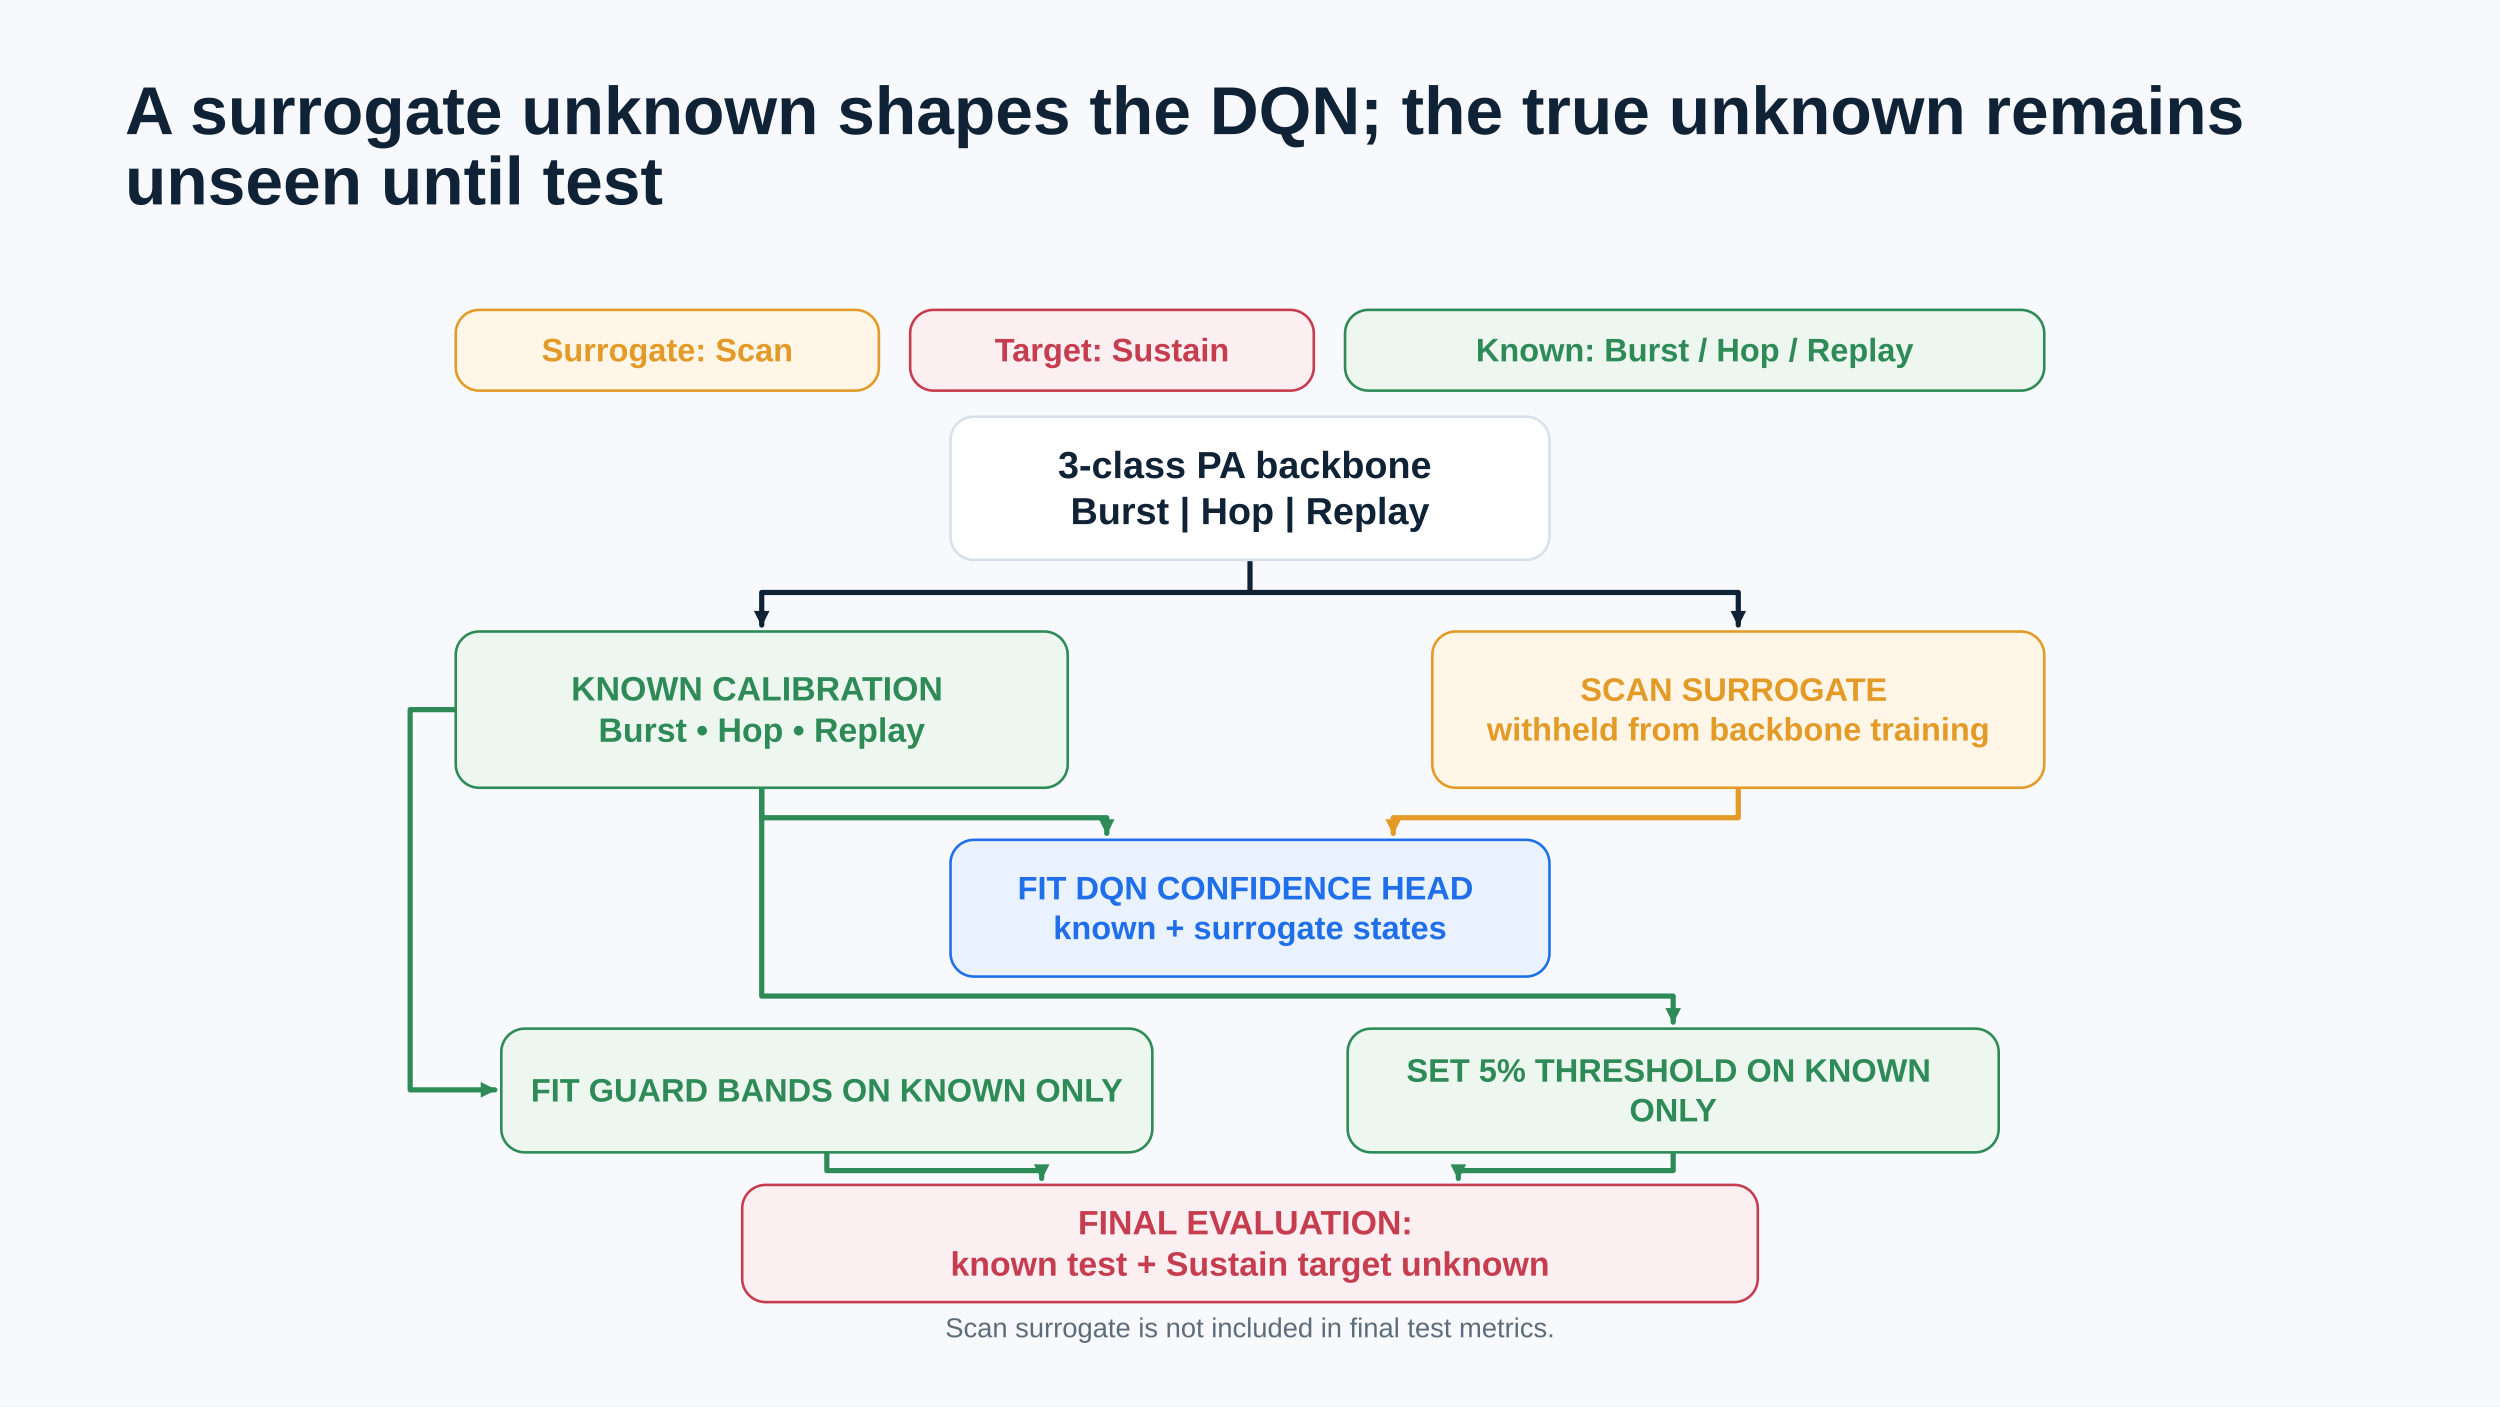
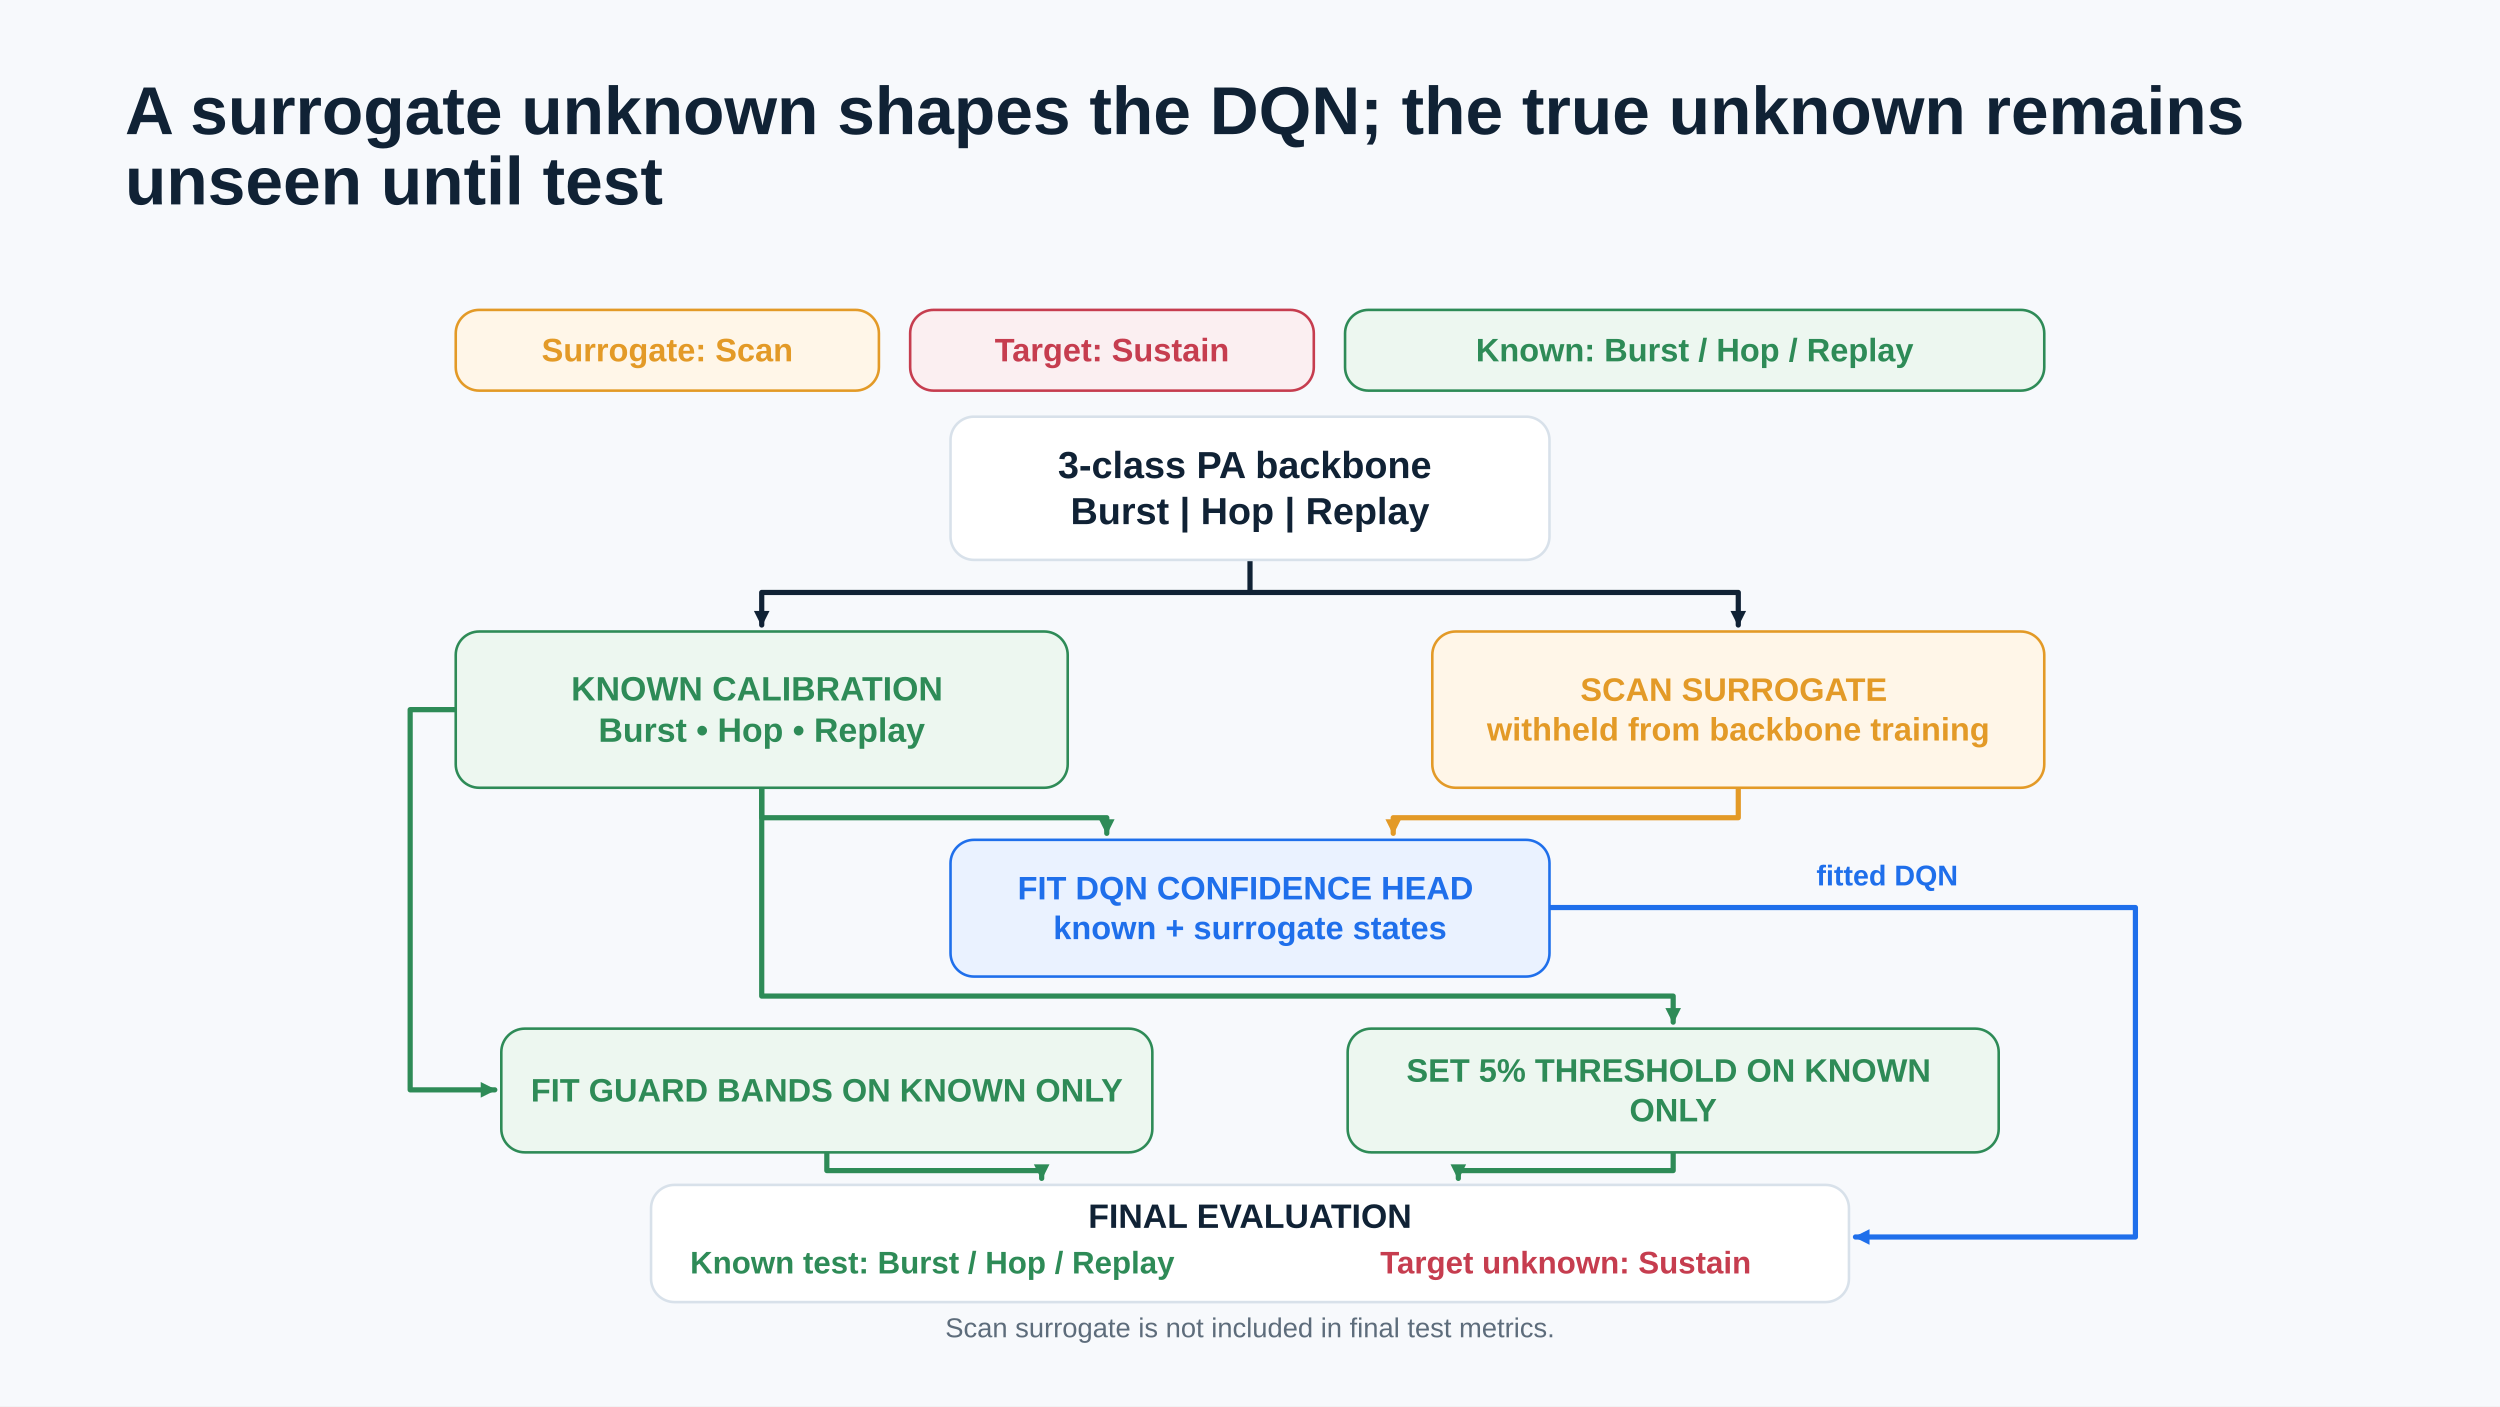
<svg xmlns="http://www.w3.org/2000/svg" width="1920" height="1080" viewBox="0 0 1920 1080" version="1.1" id="slide07" role="img" aria-labelledby="slide_title">
  <defs>
    <marker id="arrow102235" viewBox="0 0 10 10" refX="9" refY="5" markerWidth="3" markerHeight="3" orient="auto-start-reverse">
      <path d="M 0 0 L 10 5 L 0 10 z" fill="#102235" />
    </marker>
    <marker id="arrow1F6FEB" viewBox="0 0 10 10" refX="9" refY="5" markerWidth="3" markerHeight="3" orient="auto-start-reverse">
      <path d="M 0 0 L 10 5 L 0 10 z" fill="#1F6FEB" />
    </marker>
    <marker id="arrow2E8B57" viewBox="0 0 10 10" refX="9" refY="5" markerWidth="3" markerHeight="3" orient="auto-start-reverse">
      <path d="M 0 0 L 10 5 L 0 10 z" fill="#2E8B57" />
    </marker>
    <marker id="arrowC63D4F" viewBox="0 0 10 10" refX="9" refY="5" markerWidth="3" markerHeight="3" orient="auto-start-reverse">
      <path d="M 0 0 L 10 5 L 0 10 z" fill="#C63D4F" />
    </marker>
    <marker id="arrowE39A27" viewBox="0 0 10 10" refX="9" refY="5" markerWidth="3" markerHeight="3" orient="auto-start-reverse">
      <path d="M 0 0 L 10 5 L 0 10 z" fill="#E39A27" />
    </marker>
    <marker id="arrow8A98A8" viewBox="0 0 10 10" refX="9" refY="5" markerWidth="3" markerHeight="3" orient="auto-start-reverse">
      <path d="M 0 0 L 10 5 L 0 10 z" fill="#8A98A8" />
    </marker>
    <marker id="arrow6C5CE7" viewBox="0 0 10 10" refX="9" refY="5" markerWidth="3" markerHeight="3" orient="auto-start-reverse">
      <path d="M 0 0 L 10 5 L 0 10 z" fill="#6C5CE7" />
    </marker>
  </defs>
  <rect id="background" x="0" y="0" width="1920" height="1080" rx="0" fill="#F7F9FC" stroke="none" stroke-width="2" />
  <g id="title_group">
    <text id="text_0" x="96" y="103" font-family="Arial, Helvetica, sans-serif" font-size="52" font-weight="700" fill="#102235" text-anchor="start">
      <tspan x="96" y="103">A surrogate unknown shapes the DQN; the true unknown remains</tspan>
      <tspan x="96" y="157">unseen until test</tspan>
    </text>
  </g>
  <g id="role_strip">
    <g id="surrogate_role">
      <rect x="350" y="238" width="325" height="62" rx="18" fill="#FFF6E8" stroke="#E39A27" stroke-width="2" />
      <text id="text_2" x="512.5" y="277.5" font-family="Arial, Helvetica, sans-serif" font-size="25" font-weight="700" fill="#E39A27" text-anchor="middle">
        <tspan x="512.5" y="277.5">Surrogate: Scan</tspan>
      </text>
    </g>
    <g id="target_role">
      <rect x="699" y="238" width="310" height="62" rx="18" fill="#FBEFF1" stroke="#C63D4F" stroke-width="2" />
      <text id="text_3" x="854.0" y="277.5" font-family="Arial, Helvetica, sans-serif" font-size="25" font-weight="700" fill="#C63D4F" text-anchor="middle">
        <tspan x="854.0" y="277.5">Target: Sustain</tspan>
      </text>
    </g>
    <g id="known_role">
      <rect x="1033" y="238" width="537" height="62" rx="18" fill="#EDF7F0" stroke="#2E8B57" stroke-width="2" />
      <text id="text_4" x="1301.5" y="277.5" font-family="Arial, Helvetica, sans-serif" font-size="25" font-weight="700" fill="#2E8B57" text-anchor="middle">
        <tspan x="1301.5" y="277.5">Known: Burst / Hop / Replay</tspan>
      </text>
    </g>
  </g>
  <g id="role_connectors">
    <polyline points="960,430 960,455 585,455 585,480" fill="none" stroke="#102235" stroke-width="4" stroke-linecap="round" stroke-linejoin="round" marker-end="url(#arrow102235)" />
    <polyline points="960,455 1335,455 1335,480" fill="none" stroke="#102235" stroke-width="4" stroke-linecap="round" stroke-linejoin="round" marker-end="url(#arrow102235)" />
    <polyline points="585,605 585,628 850,628 850,640" fill="none" stroke="#2E8B57" stroke-width="4" stroke-linecap="round" stroke-linejoin="round" marker-end="url(#arrow2E8B57)" />
    <polyline points="1335,605 1335,628 1070,628 1070,640" fill="none" stroke="#E39A27" stroke-width="4" stroke-linecap="round" stroke-linejoin="round" marker-end="url(#arrowE39A27)" />
    <polyline points="350,545 315,545 315,837 380,837" fill="none" stroke="#2E8B57" stroke-width="4" stroke-linecap="round" stroke-linejoin="round" marker-end="url(#arrow2E8B57)" />
    <polyline points="585,605 585,765 1285,765 1285,785" fill="none" stroke="#2E8B57" stroke-width="4" stroke-linecap="round" stroke-linejoin="round" marker-end="url(#arrow2E8B57)" />
    <polyline points="635,885 635,899 800,899 800,905" fill="none" stroke="#2E8B57" stroke-width="4" stroke-linecap="round" stroke-linejoin="round" marker-end="url(#arrow2E8B57)" />
    <polyline points="1285,885 1285,899 1120,899 1120,905" fill="none" stroke="#2E8B57" stroke-width="4" stroke-linecap="round" stroke-linejoin="round" marker-end="url(#arrow2E8B57)" />
+     <polyline id="fitted_dqn_to_evaluation" points="1190,697 1640,697 1640,950 1425,950" fill="none" stroke="#1F6FEB" stroke-width="4" stroke-linecap="round" stroke-linejoin="round" marker-end="url(#arrow1F6FEB)" />
+     <text id="text_5" x="1395" y="680" font-family="Arial, Helvetica, sans-serif" font-size="22" font-weight="700" fill="#1F6FEB" text-anchor="start">
+       <tspan x="1395" y="680.0">fitted DQN</tspan>
+     </text>
  </g>
  <g id="backbone_node">
    <rect x="730" y="320" width="460" height="110" rx="18" fill="white" stroke="#D8E1EA" stroke-width="2" />
-     <text id="text_5" x="960.0" y="367.17" font-family="Arial, Helvetica, sans-serif" font-size="29" font-weight="700" fill="#102235" text-anchor="middle">
+     <text id="text_6" x="960.0" y="367.17" font-family="Arial, Helvetica, sans-serif" font-size="29" font-weight="700" fill="#102235" text-anchor="middle">
      <tspan x="960.0" y="367.17">3-class PA backbone</tspan>
      <tspan x="960.0" y="402.55">Burst | Hop | Replay</tspan>
    </text>
  </g>
  <g id="known_calibration_node">
    <rect x="350" y="485" width="470" height="120" rx="18" fill="#EDF7F0" stroke="#2E8B57" stroke-width="2" />
-     <text id="text_7" x="585.0" y="537.98" font-family="Arial, Helvetica, sans-serif" font-size="26" font-weight="700" fill="#2E8B57" text-anchor="middle">
+     <text id="text_8" x="585.0" y="537.98" font-family="Arial, Helvetica, sans-serif" font-size="26" font-weight="700" fill="#2E8B57" text-anchor="middle">
      <tspan x="585.0" y="537.98">KNOWN CALIBRATION</tspan>
      <tspan x="585.0" y="569.7">Burst • Hop • Replay</tspan>
    </text>
  </g>
  <g id="surrogate_calibration_node">
    <rect x="1100" y="485" width="470" height="120" rx="18" fill="#FFF6E8" stroke="#E39A27" stroke-width="2" />
-     <text id="text_9" x="1335.0" y="538.25" font-family="Arial, Helvetica, sans-serif" font-size="25" font-weight="700" fill="#E39A27" text-anchor="middle">
+     <text id="text_10" x="1335.0" y="538.25" font-family="Arial, Helvetica, sans-serif" font-size="25" font-weight="700" fill="#E39A27" text-anchor="middle">
      <tspan x="1335.0" y="538.25">SCAN SURROGATE</tspan>
      <tspan x="1335.0" y="568.75">withheld from backbone training</tspan>
    </text>
  </g>
  <g id="dqn_fit_node">
    <rect x="730" y="645" width="460" height="105" rx="18" fill="#EAF2FF" stroke="#1F6FEB" stroke-width="2" />
-     <text id="text_11" x="960.0" y="690.75" font-family="Arial, Helvetica, sans-serif" font-size="25" font-weight="700" fill="#1F6FEB" text-anchor="middle">
+     <text id="text_12" x="960.0" y="690.75" font-family="Arial, Helvetica, sans-serif" font-size="25" font-weight="700" fill="#1F6FEB" text-anchor="middle">
      <tspan x="960.0" y="690.75">FIT DQN CONFIDENCE HEAD</tspan>
      <tspan x="960.0" y="721.25">known + surrogate states</tspan>
    </text>
  </g>
  <g id="known_guard_fit_node">
    <rect x="385" y="790" width="500" height="95" rx="18" fill="#EDF7F0" stroke="#2E8B57" stroke-width="2" />
-     <text id="text_13" x="635.0" y="846.0" font-family="Arial, Helvetica, sans-serif" font-size="25" font-weight="700" fill="#2E8B57" text-anchor="middle">
+     <text id="text_14" x="635.0" y="846.0" font-family="Arial, Helvetica, sans-serif" font-size="25" font-weight="700" fill="#2E8B57" text-anchor="middle">
      <tspan x="635.0" y="846.0">FIT GUARD BANDS ON KNOWN ONLY</tspan>
    </text>
  </g>
  <g id="known_threshold_node">
    <rect x="1035" y="790" width="500" height="95" rx="18" fill="#EDF7F0" stroke="#2E8B57" stroke-width="2" />
-     <text id="text_14" x="1285.0" y="830.75" font-family="Arial, Helvetica, sans-serif" font-size="25" font-weight="700" fill="#2E8B57" text-anchor="middle">
+     <text id="text_15" x="1285.0" y="830.75" font-family="Arial, Helvetica, sans-serif" font-size="25" font-weight="700" fill="#2E8B57" text-anchor="middle">
      <tspan x="1285.0" y="830.75">SET 5% THRESHOLD ON KNOWN</tspan>
      <tspan x="1285.0" y="861.25">ONLY</tspan>
    </text>
  </g>
  <g id="final_evaluation_node">
-     <rect x="570" y="910" width="780" height="90" rx="18" fill="#FBEFF1" stroke="#C63D4F" stroke-width="2" />
-     <text id="text_16" x="960.0" y="947.98" font-family="Arial, Helvetica, sans-serif" font-size="26" font-weight="700" fill="#C63D4F" text-anchor="middle">
-       <tspan x="960.0" y="947.98">FINAL EVALUATION:</tspan>
-       <tspan x="960.0" y="979.7">known test + Sustain target unknown</tspan>
+     <rect x="500" y="910" width="920" height="90" rx="18" fill="white" stroke="#D8E1EA" stroke-width="2" />
+     <text id="text_17" x="960" y="943" font-family="Arial, Helvetica, sans-serif" font-size="26" font-weight="700" fill="#102235" text-anchor="middle">
+       <tspan x="960" y="943.0">FINAL EVALUATION</tspan>
+     </text>
+     <text id="known_test_component" x="530" y="978" font-family="Arial, Helvetica, sans-serif" font-size="24" font-weight="700" fill="#2E8B57" text-anchor="start">
+       <tspan x="530" y="978.0">Known test: Burst / Hop / Replay</tspan>
+     </text>
+     <text id="target_unknown_component" x="1060" y="978" font-family="Arial, Helvetica, sans-serif" font-size="24" font-weight="700" fill="#C63D4F" text-anchor="start">
+       <tspan x="1060" y="978.0">Target unknown: Sustain</tspan>
    </text>
  </g>
-   <text id="text_18" x="960" y="1027" font-family="Arial, Helvetica, sans-serif" font-size="21" font-weight="400" fill="#5D6C7B" text-anchor="middle">
+   <text id="text_20" x="960" y="1027" font-family="Arial, Helvetica, sans-serif" font-size="21" font-weight="400" fill="#5D6C7B" text-anchor="middle">
    <tspan x="960" y="1027.0">Scan surrogate is not included in final test metrics.</tspan>
  </text>
</svg>
